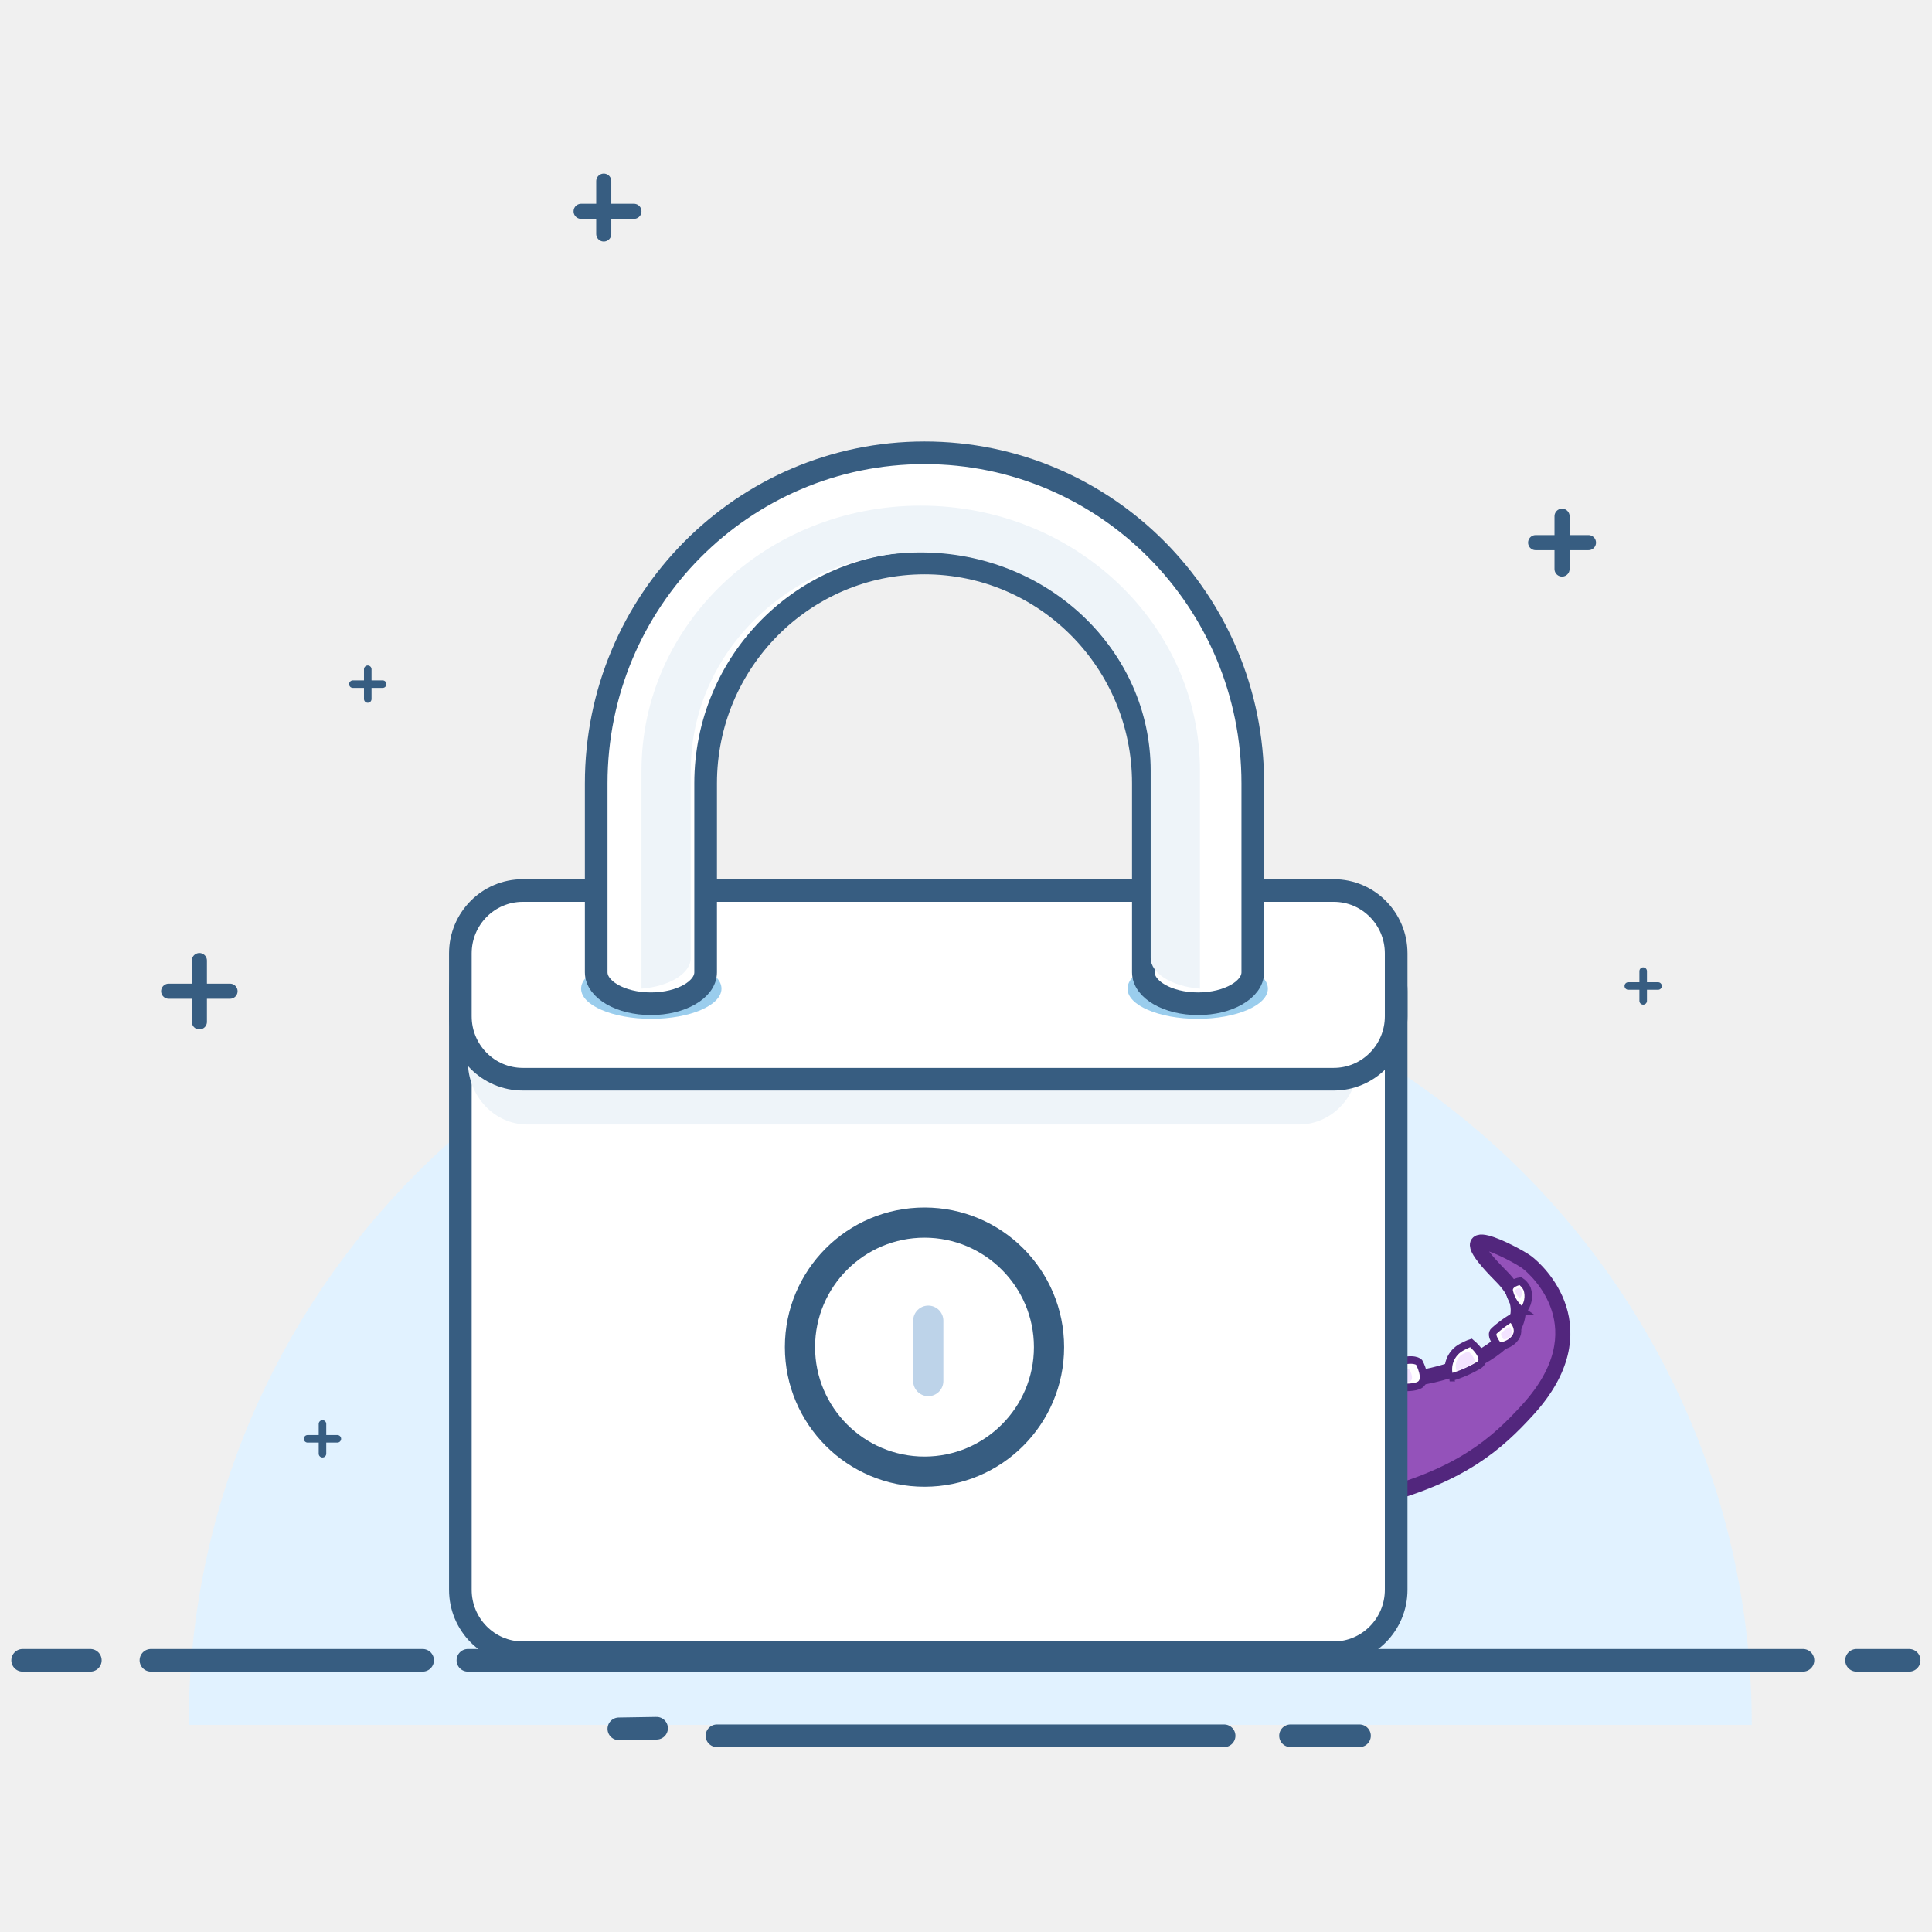
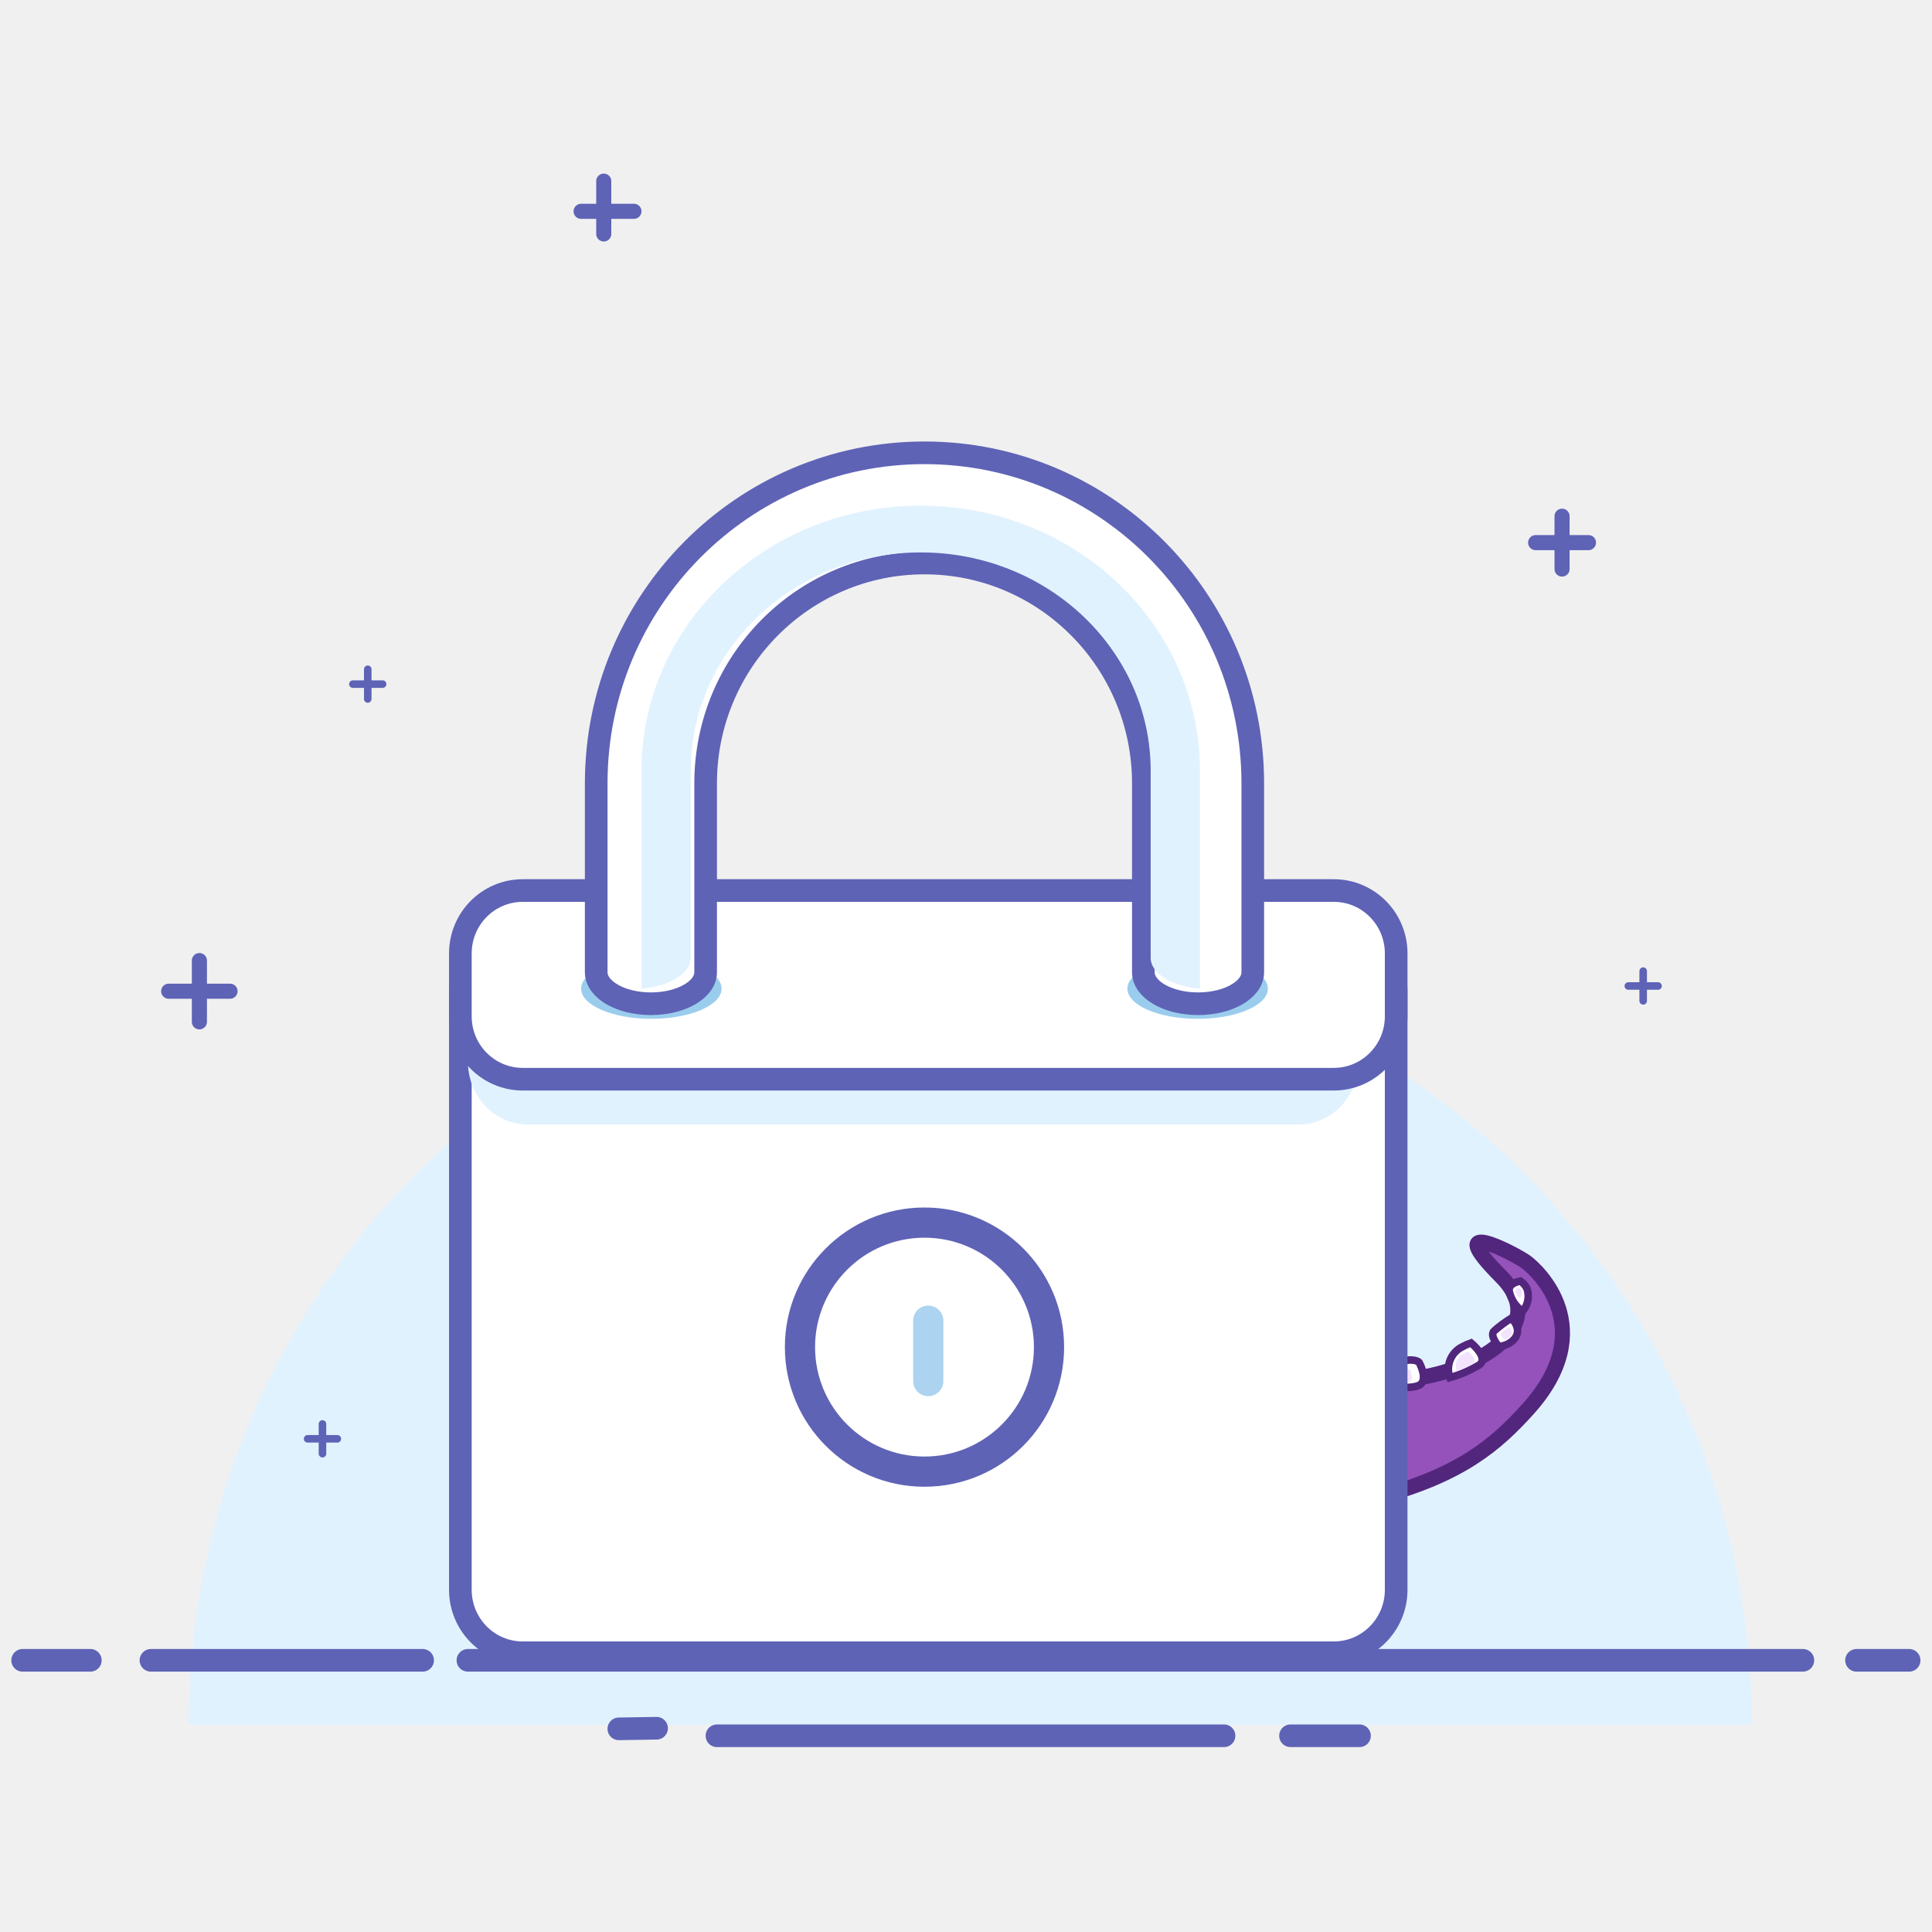
<svg xmlns="http://www.w3.org/2000/svg" width="256" height="256">
  <g fill="none" fill-rule="evenodd">
-     <path fill="#E1F2FF" fill-rule="nonzero" d="M25 228.56C25 171.36 71.37 125 128.56 125c57.2 0 103.56 46.37 103.56 103.56H25z" />
+     <path d="M25 228.56C25 171.365 71.365 125 128.56 125s103.56 46.365 103.56 103.56H25z" fill="#E1F2FF" fill-rule="nonzero" />
    <g fill-rule="nonzero">
-       <path fill="#9452BA" stroke="#52267D" stroke-width="2" d="M133.4 166.54c4.38 0 8.57-2.86 17.52-3 .12-.52.3-1.04.53-1.53 1.72-3.44 4.3-13.46 3-20.13l-1-5.28c-.33-1.74-.47-3.5-.42-5.27.02-.72.1-1.43.28-2.14l.14-.52c.14-.5.32-1 .54-1.47l.23-.45c.17-.3.34-.6.53-.9l.6-.82c.64-.8 1.38-1.5 2.22-2.1.28-.2.57-.37.86-.55 1.7-.96 3.62-1.43 5.57-1.38l1.74.05c2.83.08 5.5 1.28 7.44 3.33.23.25.45.5.66.78.38.5.7 1.02 1 1.56l.3.63c.1.2.15.32.2.48.4 1 .62 2.02.7 3.07.02.37.02.73 0 1.1-.02.7-.32 1.36-.83 1.85-.5.48-1.2.74-1.9.7l-10.9-.3 1.38 9.5c1.65 9.75.88 16.23-.74 20.5-.35 1-2.35 4.33-2.35 4.33 5.2 8.75 13.43 12.75 22.32 14.1 7.56 1.15 24.14-5.3 15.93-13.54-8.2-8.25 1.85-3 3.32-1.92 1.47 1.08 9.94 8.82.2 19.55-4.13 4.54-8.77 8.64-19.73 11.57-1.77.47-11.3.88-16.46 2.2-15.37 3.93-27.62-1.2-34.27-11.45-6.65-10.27-.3-22.57 1.43-22.56z" />
-       <path fill="#FFF" stroke="#52267D" d="M201.74 173.75c.73-.82.96-1.97.6-3-.2-.4-.5-.75-.88-1 0 0-1.8.26-1.45 1.47.26 1.03.87 1.93 1.74 2.53z" />
-       <path fill="#F3E3FF" d="M201.4 172c.25-.28.33-.65.22-1-.07-.14-.18-.26-.3-.35 0 0-.64.1-.52.52.1.34.32.63.6.83z" />
-       <path fill="#FFF" stroke="#52267D" d="M192.1 182.54c-.55-1.57.15-3.32 1.64-4.07.38-.2.77-.4 1.18-.53 0 0 2.44 2 1.07 2.93-1.22.73-2.53 1.3-3.9 1.67z" />
-       <path fill="#F3E3FF" d="M193 181.63c-.32-.87.07-1.84.9-2.26.2-.12.43-.2.66-.3 0 0 1.35 1.14.6 1.63-.68.4-1.4.72-2.16.93z" />
-       <path fill="#FFF" stroke="#52267D" d="M200.27 174.66s1.83 1.7 0 3.13c-.5.36-1.07.57-1.68.6 0 0-1.3-1.45-.6-2.05.7-.63 1.46-1.2 2.27-1.7z" />
-       <path fill="#F3E3FF" d="M200 175.82s.8.76 0 1.4c-.22.15-.48.25-.75.26 0 0-.57-.64-.26-.9.3-.3.64-.54 1-.76z" />
-       <path fill="#FFF" stroke="#52267D" d="M183.06 183.58c-.28-1.35.56-2.68 1.9-3 2.45-.8 3.08-.06 3.08-.06s1.28 2.3.06 3c-1.22.7-5.04.06-5.04.06z" />
-       <path fill="#F3E3FF" d="M184.2 183.1c-.14-.7.3-1.4 1-1.56 1.28-.42 1.6 0 1.6 0s.67 1.2 0 1.55c-.85.17-1.73.18-2.6 0z" />
-       <path fill="#FFF" stroke="#375D81" stroke-width="3" d="M69.27 123h107.46c4.57 0 8.27 3.74 8.27 8.35v79.3c0 4.6-3.7 8.35-8.27 8.35H69.27c-4.57 0-8.27-3.74-8.27-8.35v-79.3c0-4.6 3.7-8.35 8.27-8.35z" />
-       <path fill="#EEF4F9" d="M69.87 124h102.26c4.35 0 7.87 3.73 7.87 8.33v8.33c0 4.6-3.52 8.34-7.87 8.34H69.87c-4.35 0-7.87-3.73-7.87-8.34v-8.33c0-4.6 3.52-8.33 7.87-8.33z" />
-       <path fill="#FFF" stroke="#375D81" stroke-width="3" d="M69.27 118h107.46c4.57 0 8.27 3.73 8.27 8.33v8.33c0 4.6-3.7 8.34-8.27 8.34H69.27c-4.57 0-8.27-3.73-8.27-8.34v-8.33c0-4.6 3.7-8.33 8.27-8.33z" />
-       <path fill="#9ACDED" d="M86.3 127c-5.13 0-9.3 1.8-9.3 4s4.17 4 9.3 4c5.15 0 9.3-1.8 9.3-4s-4.15-4-9.3-4zm72.4 0c-5.15 0-9.3 1.8-9.3 4s4.15 4 9.3 4c5.13 0 9.3-1.8 9.3-4s-4.17-4-9.3-4z" />
-       <path fill="#375D81" d="M122.5 160c10.22 0 18.5 8.28 18.5 18.5s-8.28 18.5-18.5 18.5-18.5-8.28-18.5-18.5 8.28-18.5 18.5-18.5z" />
-       <path fill="#FFF" d="M122.5 164c8 0 14.5 6.5 14.5 14.5s-6.5 14.5-14.5 14.5-14.5-6.5-14.5-14.5 6.5-14.5 14.5-14.5z" />
-       <path fill="#BDD3E9" d="M123 173c1.1 0 2 .9 2 2v8c0 1.1-.9 2-2 2s-2-.9-2-2v-8c0-1.1.9-2 2-2z" />
-       <path fill="#FFF" stroke="#375D81" stroke-width="3" d="M122.5 60C98.48 60 79 79.6 79 103.8v25.03c0 2.3 3.25 4.17 7.25 4.17s7.25-1.87 7.25-4.17V103.8c0-16.12 12.98-29.2 29-29.2s29 13.08 29 29.2v25.03c0 2.3 3.25 4.17 7.25 4.17s7.25-1.87 7.25-4.17V103.8c0-24.2-19.48-43.8-43.5-43.8z" />
-       <path fill="#EEF4F9" d="M122 67c-20.43 0-37 15.73-37 35.13V131c3.7-.3 6.53-2 6.53-4.08v-24.8c0-15.97 13.64-28.92 30.47-28.92s30.47 12.95 30.47 28.93v24.8c0 2.08 2.85 3.78 6.53 4.07v-28.87C159 82.73 142.43 67 122 67z" />
+       <path d="M133.4 166.545c4.38 0 8.57-2.86 17.52-3 .122-.527.3-1.04.53-1.53 1.72-3.45 4.29-13.47 3-20.14l-1-5.28a24.27 24.27 0 0 1-.42-5.26c.02-.721.114-1.438.28-2.14a10.56 10.56 0 0 1 .67-1.98l.23-.46a10.701 10.701 0 0 1 1.12-1.72 10.7 10.7 0 0 1 3.08-2.65 10.59 10.59 0 0 1 5.56-1.38l1.74.05a10.6 10.6 0 0 1 7.43 3.33c.233.247.453.507.66.78.378.49.712 1.012 1 1.56.11.21.21.42.31.63.1.21.14.32.2.48.382.983.614 2.018.69 3.07.018.363.018.727 0 1.09a2.65 2.65 0 0 1-2.73 2.57l-10.89-.32 1.37 9.5c1.65 9.76.88 16.24-.74 20.52-.36 1-2.36 4.32-2.36 4.32 5.19 8.75 13.43 12.75 22.32 14.1 7.56 1.15 24.14-5.29 15.93-13.54s1.85-3 3.32-1.92c1.47 1.08 9.94 8.82.19 19.55-4.12 4.54-8.76 8.64-19.72 11.57-1.76.47-11.29.88-16.45 2.2-15.37 3.93-27.62-1.19-34.27-11.45-6.65-10.26-.3-22.56 1.43-22.55z" stroke="#52267D" stroke-width="2" fill="#9452BA" />
+       <path d="M201.74 173.75a3 3 0 0 0 .59-3 2.57 2.57 0 0 0-.87-1s-1.79.26-1.45 1.47a4.29 4.29 0 0 0 1.73 2.53z" stroke="#52267D" fill="#FFF" />
+       <path d="M201.41 172a1.06 1.06 0 0 0 .21-1 .9.9 0 0 0-.31-.35s-.63.09-.51.52a1.5 1.5 0 0 0 .61.83z" fill="#F3E3FF" />
+       <path d="M192.11 182.54a3.31 3.31 0 0 1 1.63-4.07 7.59 7.59 0 0 1 1.18-.53s2.44 2 1.07 2.93a15.53 15.53 0 0 1-3.88 1.67z" stroke="#52267D" fill="#FFF" />
+       <path d="M193 181.63a1.83 1.83 0 0 1 .9-2.26 4.21 4.21 0 0 1 .66-.29s1.35 1.13.59 1.62a8.61 8.61 0 0 1-2.15.93z" fill="#F3E3FF" />
+       <path d="M200.27 174.66s1.83 1.71 0 3.13a3.11 3.11 0 0 1-1.68.62s-1.28-1.46-.6-2.06a17 17 0 0 1 2.28-1.69z" stroke="#52267D" fill="#FFF" />
+       <path d="M200 175.82s.81.76 0 1.39a1.38 1.38 0 0 1-.75.27s-.57-.64-.26-.91a7.54 7.54 0 0 1 1.01-.75z" fill="#F3E3FF" />
+       <path d="M183.06 183.58a2.55 2.55 0 0 1 1.9-3c2.45-.8 3.08-.06 3.08-.06s1.28 2.3.06 3c-1.22.7-5.04.06-5.04.06z" stroke="#52267D" fill="#FFF" />
+       <path d="M184.21 183.11a1.33 1.33 0 0 1 1-1.57c1.27-.42 1.6 0 1.6 0s.66 1.19 0 1.55a6.41 6.41 0 0 1-2.6.02z" fill="#F3E3FF" />
+       <path d="M69.267 123h107.466c4.566 0 8.267 3.736 8.267 8.348v79.306c0 4.61-3.701 8.346-8.267 8.346H69.267C64.7 219 61 215.264 61 210.654v-79.306c0-4.612 3.701-8.348 8.267-8.348z" stroke="#5E63B6" stroke-width="3" fill="#FFF" />
+       <path d="M69.867 124h102.266c4.345 0 7.867 3.73 7.867 8.333v8.332c0 4.604-3.522 8.335-7.867 8.335H69.867c-4.345 0-7.867-3.731-7.867-8.335v-8.332c0-4.604 3.522-8.333 7.867-8.333z" fill="#E1F2FF" />
+       <path d="M69.267 118h107.466c4.566 0 8.267 3.73 8.267 8.333v8.332c0 4.604-3.701 8.335-8.267 8.335H69.267C64.7 143 61 139.269 61 134.665v-8.332c0-4.604 3.701-8.333 8.267-8.333z" stroke="#5E63B6" stroke-width="3" fill="#FFF" />
+       <path d="M86.307 127c-5.14 0-9.307 1.792-9.307 4.001 0 2.209 4.167 3.999 9.307 3.999 5.14 0 9.307-1.79 9.307-3.999S91.446 127 86.307 127zm72.386 0c-5.14 0-9.307 1.792-9.307 4.001 0 2.209 4.168 3.999 9.307 3.999 5.14 0 9.307-1.79 9.307-3.999S163.833 127 158.693 127z" fill="#9ACDED" />
+       <path d="M122.5 160c10.218 0 18.5 8.282 18.5 18.501 0 10.217-8.282 18.499-18.5 18.499s-18.5-8.282-18.5-18.499c0-10.219 8.282-18.501 18.5-18.501z" fill="#5E63B6" />
+       <path d="M122.5 164c8.008 0 14.5 6.492 14.5 14.5s-6.492 14.5-14.5 14.5-14.5-6.492-14.5-14.5 6.492-14.5 14.5-14.5z" fill="#FFF" />
+       <path d="M123 173c1.106 0 2 .894 2 2v8a2 2 0 1 1-4 0v-8c0-1.106.894-2 2-2z" fill="#ACD3EF" />
+       <path d="M122.5 60C98.476 60 79 79.61 79 103.8v25.026c0 2.305 3.246 4.174 7.25 4.174 4.006 0 7.25-1.869 7.25-4.174V103.8c0-16.125 12.984-29.198 29-29.198s29 13.073 29 29.198v25.026c0 2.305 3.246 4.174 7.25 4.174s7.25-1.869 7.25-4.174V103.8c0-24.19-19.476-43.8-43.5-43.8z" stroke="#5E63B6" stroke-width="3" fill="#FFF" />
+       <path d="M122 67c-20.435 0-37 15.728-37 35.13V131c3.687-.291 6.53-1.994 6.53-4.077v-24.795c0-15.976 13.642-28.929 30.47-28.929s30.47 12.953 30.47 28.929v24.795c0 2.083 2.845 3.786 6.53 4.077v-28.87C159 82.728 142.435 67 122 67z" fill="#E1F2FF" />
    </g>
-     <g fill="#FFF" fill-rule="nonzero" stroke="#375D81" stroke-width="3" stroke-linecap="round" stroke-linejoin="round">
-       <path d="M20 220h36M62 220h176.9M246 220h6.97M3 220h8.97M95 230h67.2M171 230h9.14M87 229l-5 .08" />
+     <g fill="#FFF" fill-rule="nonzero" stroke="#5E63B6" stroke-linecap="round" stroke-linejoin="round" stroke-width="3">
+       <path d="M20 220h36M62 220h176.89M246 220h6.97M3 220h8.97M95 230h67.19M171 230h9.14M87 229l-5 .08" />
    </g>
-     <g stroke="#375D81" stroke-linecap="round">
-       <path stroke-width="2" d="M206.98 68.4v7M210.48 71.9h-7M80 24v7M84 28h-7" stroke-linejoin="round" />
+     <g stroke="#5E63B6" stroke-linecap="round">
+       <path d="M206.98 68.4v7M210.48 71.9h-7M80 24v7M84 28h-7" stroke-width="2" stroke-linejoin="round" />
      <path d="M42.73 188.68v3.94M44.7 190.65h-3.94" />
      <path d="M217.73 128.68v3.94M219.7 130.65h-3.94" stroke-linejoin="round" />
      <path d="M48.73 88.68v3.94M50.7 90.65h-3.94" />
-       <path fill="#FFF" fill-rule="nonzero" stroke-width="2" d="M26.42 127.28v8.12M30.48 131.34h-8.13" />
+       <path d="M26.42 127.28v8.12M30.48 131.34h-8.13" stroke-width="2" fill="#FFF" fill-rule="nonzero" />
    </g>
  </g>
</svg>
